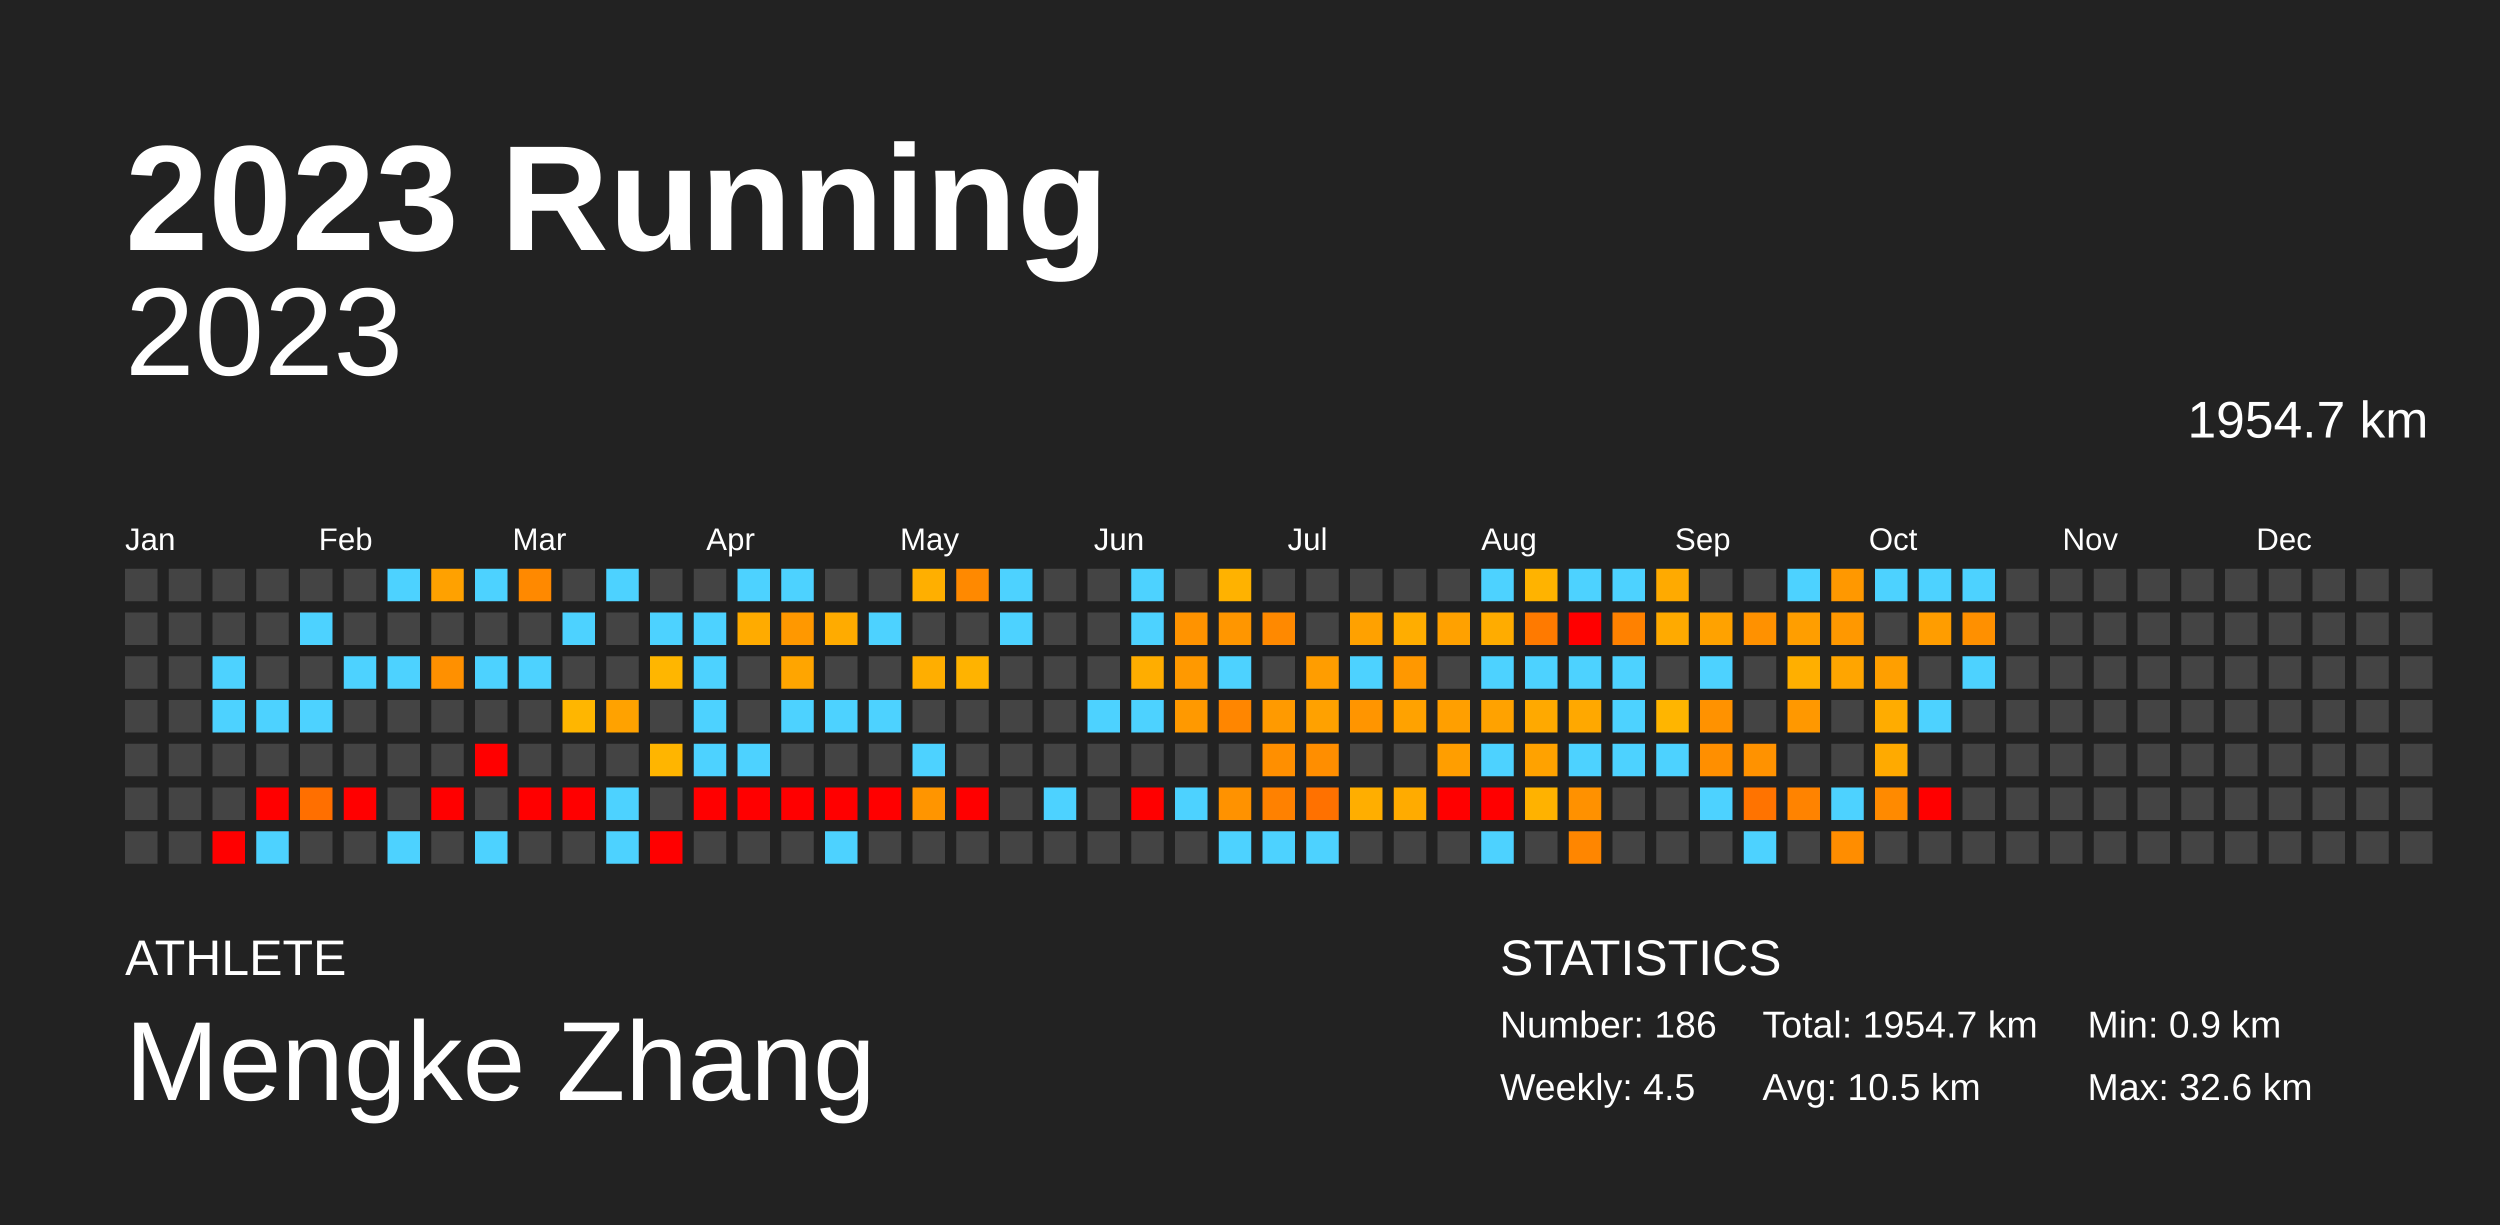
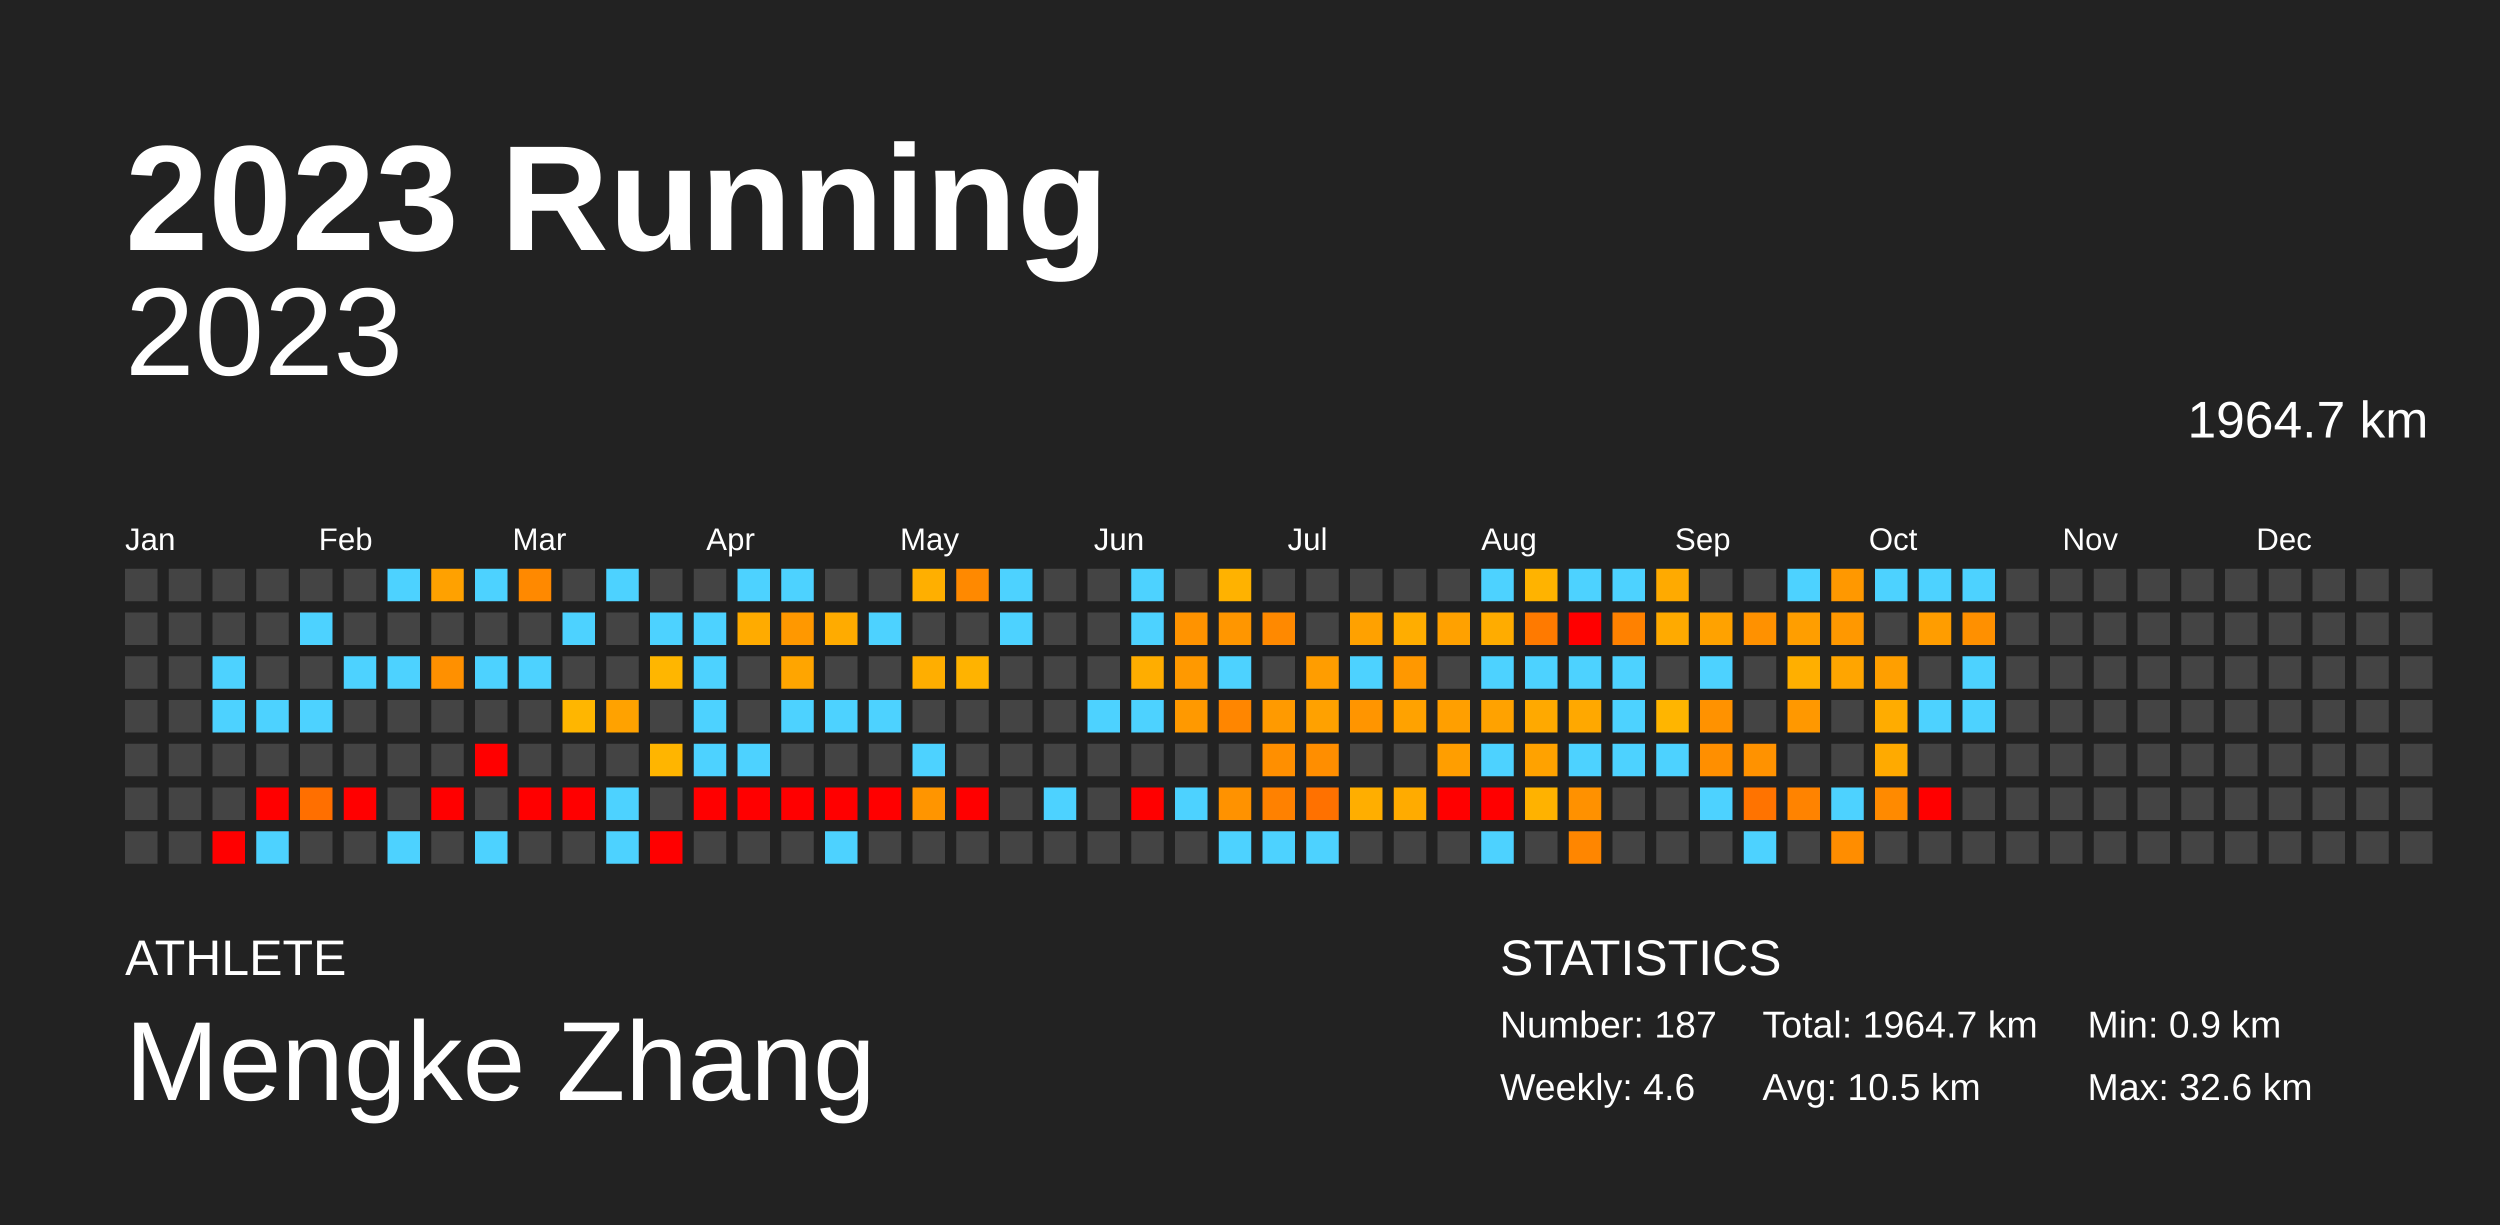
<svg xmlns="http://www.w3.org/2000/svg" baseProfile="full" height="98mm" version="1.1" viewBox="0,0,200,98" width="200mm">
  <defs />
  <rect fill="#222222" height="98" width="200" x="0" y="0" />
  <text fill="#FFFFFF" style="font-size:12px; font-family:Arial; font-weight:bold;" x="10" y="20">2023 Running</text>
  <text fill="#FFFFFF" style="font-size:4px; font-family:Arial" x="10" y="78">ATHLETE</text>
  <text fill="#FFFFFF" style="font-size:9px; font-family:Arial" x="10" y="88">Mengke Zhang</text>
  <text fill="#FFFFFF" style="font-size:4px; font-family:Arial" x="120" y="78">STATISTICS</text>
-   <text fill="#FFFFFF" style="font-size:3px; font-family:Arial" x="120" y="83">Number: 186</text>
-   <text fill="#FFFFFF" style="font-size:3px; font-family:Arial" x="120" y="88">Weekly: 4.5</text>
-   <text fill="#FFFFFF" style="font-size:3px; font-family:Arial" x="141" y="83">Total: 1954.7 km</text>
+   <text fill="#FFFFFF" style="font-size:3px; font-family:Arial" x="120" y="83">Number: 187</text>
+   <text fill="#FFFFFF" style="font-size:3px; font-family:Arial" x="120" y="88">Weekly: 4.6</text>
+   <text fill="#FFFFFF" style="font-size:3px; font-family:Arial" x="141" y="83">Total: 1964.7 km</text>
  <text fill="#FFFFFF" style="font-size:3px; font-family:Arial" x="141" y="88">Avg: 10.5 km</text>
  <text fill="#FFFFFF" style="font-size:3px; font-family:Arial" x="167" y="83">Min: 0.9 km</text>
  <text fill="#FFFFFF" style="font-size:3px; font-family:Arial" x="167" y="88">Max: 32.6 km</text>
  <text alignment-baseline="hanging" fill="#FFFFFF" style="font-size:10.0px; font-family:Arial;" x="10" y="30">2023</text>
-   <text alignment-baseline="hanging" fill="#FFFFFF" style="font-size:4.125px; font-family:Arial;" x="175" y="35">1954.7 km</text>
+   <text alignment-baseline="hanging" fill="#FFFFFF" style="font-size:4.125px; font-family:Arial;" x="175" y="35">1964.7 km</text>
  <text fill="#FFFFFF" style="font-size:2.5px; font-family:Arial" x="10.0" y="44">Jan</text>
  <text fill="#FFFFFF" style="font-size:2.5px; font-family:Arial" x="25.5" y="44">Feb</text>
  <text fill="#FFFFFF" style="font-size:2.5px; font-family:Arial" x="41.0" y="44">Mar</text>
  <text fill="#FFFFFF" style="font-size:2.5px; font-family:Arial" x="56.5" y="44">Apr</text>
  <text fill="#FFFFFF" style="font-size:2.5px; font-family:Arial" x="72.0" y="44">May</text>
  <text fill="#FFFFFF" style="font-size:2.5px; font-family:Arial" x="87.5" y="44">Jun</text>
  <text fill="#FFFFFF" style="font-size:2.5px; font-family:Arial" x="103.0" y="44">Jul</text>
  <text fill="#FFFFFF" style="font-size:2.5px; font-family:Arial" x="118.5" y="44">Aug</text>
  <text fill="#FFFFFF" style="font-size:2.5px; font-family:Arial" x="134.0" y="44">Sep</text>
  <text fill="#FFFFFF" style="font-size:2.5px; font-family:Arial" x="149.5" y="44">Oct</text>
  <text fill="#FFFFFF" style="font-size:2.5px; font-family:Arial" x="165.0" y="44">Nov</text>
  <text fill="#FFFFFF" style="font-size:2.5px; font-family:Arial" x="180.5" y="44">Dec</text>
  <rect fill="#444444" height="2.6" width="2.6" x="10.0" y="45.5" />
  <rect fill="#444444" height="2.6" width="2.6" x="10.0" y="49.0" />
  <rect fill="#444444" height="2.6" width="2.6" x="10.0" y="52.5" />
  <rect fill="#444444" height="2.6" width="2.6" x="10.0" y="56.0" />
  <rect fill="#444444" height="2.6" width="2.6" x="10.0" y="59.5" />
  <rect fill="#444444" height="2.6" width="2.6" x="10.0" y="63.0" />
  <rect fill="#444444" height="2.6" width="2.6" x="10.0" y="66.5" />
  <rect fill="#444444" height="2.6" width="2.6" x="13.5" y="45.5" />
  <rect fill="#444444" height="2.6" width="2.6" x="13.5" y="49.0" />
  <rect fill="#444444" height="2.6" width="2.6" x="13.5" y="52.5" />
  <rect fill="#444444" height="2.6" width="2.6" x="13.5" y="56.0" />
  <rect fill="#444444" height="2.6" width="2.6" x="13.5" y="59.5" />
  <rect fill="#444444" height="2.6" width="2.6" x="13.5" y="63.0" />
  <rect fill="#444444" height="2.6" width="2.6" x="13.5" y="66.5" />
  <rect fill="#444444" height="2.6" width="2.6" x="17.0" y="45.5" />
  <rect fill="#444444" height="2.6" width="2.6" x="17.0" y="49.0" />
  <rect fill="#4dd2ff" height="2.6" width="2.6" x="17.0" y="52.5" />
  <rect fill="#4dd2ff" height="2.6" width="2.6" x="17.0" y="56.0" />
  <rect fill="#444444" height="2.6" width="2.6" x="17.0" y="59.5" />
  <rect fill="#444444" height="2.6" width="2.6" x="17.0" y="63.0" />
  <rect fill="red" height="2.6" width="2.6" x="17.0" y="66.5" />
  <rect fill="#444444" height="2.6" width="2.6" x="20.5" y="45.5" />
  <rect fill="#444444" height="2.6" width="2.6" x="20.5" y="49.0" />
  <rect fill="#444444" height="2.6" width="2.6" x="20.5" y="52.5" />
  <rect fill="#4dd2ff" height="2.6" width="2.6" x="20.5" y="56.0" />
  <rect fill="#444444" height="2.6" width="2.6" x="20.5" y="59.5" />
  <rect fill="red" height="2.6" width="2.6" x="20.5" y="63.0" />
  <rect fill="#4dd2ff" height="2.6" width="2.6" x="20.5" y="66.5" />
  <rect fill="#444444" height="2.6" width="2.6" x="24.0" y="45.5" />
  <rect fill="#4dd2ff" height="2.6" width="2.6" x="24.0" y="49.0" />
  <rect fill="#444444" height="2.6" width="2.6" x="24.0" y="52.5" />
  <rect fill="#4dd2ff" height="2.6" width="2.6" x="24.0" y="56.0" />
  <rect fill="#444444" height="2.6" width="2.6" x="24.0" y="59.5" />
  <rect fill="#ff6f00" height="2.6" width="2.6" x="24.0" y="63.0" />
  <rect fill="#444444" height="2.6" width="2.6" x="24.0" y="66.5" />
  <rect fill="#444444" height="2.6" width="2.6" x="27.5" y="45.5" />
  <rect fill="#444444" height="2.6" width="2.6" x="27.5" y="49.0" />
  <rect fill="#4dd2ff" height="2.6" width="2.6" x="27.5" y="52.5" />
  <rect fill="#444444" height="2.6" width="2.6" x="27.5" y="56.0" />
  <rect fill="#444444" height="2.6" width="2.6" x="27.5" y="59.5" />
  <rect fill="red" height="2.6" width="2.6" x="27.5" y="63.0" />
  <rect fill="#444444" height="2.6" width="2.6" x="27.5" y="66.5" />
  <rect fill="#4dd2ff" height="2.6" width="2.6" x="31.0" y="45.5" />
  <rect fill="#444444" height="2.6" width="2.6" x="31.0" y="49.0" />
  <rect fill="#4dd2ff" height="2.6" width="2.6" x="31.0" y="52.5" />
  <rect fill="#444444" height="2.6" width="2.6" x="31.0" y="56.0" />
  <rect fill="#444444" height="2.6" width="2.6" x="31.0" y="59.5" />
  <rect fill="#444444" height="2.6" width="2.6" x="31.0" y="63.0" />
  <rect fill="#4dd2ff" height="2.6" width="2.6" x="31.0" y="66.5" />
  <rect fill="#ffa100" height="2.6" width="2.6" x="34.5" y="45.5" />
  <rect fill="#444444" height="2.6" width="2.6" x="34.5" y="49.0" />
  <rect fill="#ff9000" height="2.6" width="2.6" x="34.5" y="52.5" />
  <rect fill="#444444" height="2.6" width="2.6" x="34.5" y="56.0" />
  <rect fill="#444444" height="2.6" width="2.6" x="34.5" y="59.5" />
  <rect fill="red" height="2.6" width="2.6" x="34.5" y="63.0" />
  <rect fill="#444444" height="2.6" width="2.6" x="34.5" y="66.5" />
  <rect fill="#4dd2ff" height="2.6" width="2.6" x="38.0" y="45.5" />
  <rect fill="#444444" height="2.6" width="2.6" x="38.0" y="49.0" />
  <rect fill="#4dd2ff" height="2.6" width="2.6" x="38.0" y="52.5" />
  <rect fill="#444444" height="2.6" width="2.6" x="38.0" y="56.0" />
  <rect fill="red" height="2.6" width="2.6" x="38.0" y="59.5" />
  <rect fill="#444444" height="2.6" width="2.6" x="38.0" y="63.0" />
  <rect fill="#4dd2ff" height="2.6" width="2.6" x="38.0" y="66.5" />
  <rect fill="#ff8900" height="2.6" width="2.6" x="41.5" y="45.5" />
  <rect fill="#444444" height="2.6" width="2.6" x="41.5" y="49.0" />
  <rect fill="#4dd2ff" height="2.6" width="2.6" x="41.5" y="52.5" />
  <rect fill="#444444" height="2.6" width="2.6" x="41.5" y="56.0" />
  <rect fill="#444444" height="2.6" width="2.6" x="41.5" y="59.5" />
  <rect fill="red" height="2.6" width="2.6" x="41.5" y="63.0" />
  <rect fill="#444444" height="2.6" width="2.6" x="41.5" y="66.5" />
  <rect fill="#444444" height="2.6" width="2.6" x="45.0" y="45.5" />
  <rect fill="#4dd2ff" height="2.6" width="2.6" x="45.0" y="49.0" />
  <rect fill="#444444" height="2.6" width="2.6" x="45.0" y="52.5" />
  <rect fill="#ffb600" height="2.6" width="2.6" x="45.0" y="56.0" />
  <rect fill="#444444" height="2.6" width="2.6" x="45.0" y="59.5" />
  <rect fill="red" height="2.6" width="2.6" x="45.0" y="63.0" />
  <rect fill="#444444" height="2.6" width="2.6" x="45.0" y="66.5" />
  <rect fill="#4dd2ff" height="2.6" width="2.6" x="48.5" y="45.5" />
  <rect fill="#444444" height="2.6" width="2.6" x="48.5" y="49.0" />
  <rect fill="#444444" height="2.6" width="2.6" x="48.5" y="52.5" />
  <rect fill="#ffa200" height="2.6" width="2.6" x="48.5" y="56.0" />
  <rect fill="#444444" height="2.6" width="2.6" x="48.5" y="59.5" />
  <rect fill="#4dd2ff" height="2.6" width="2.6" x="48.5" y="63.0" />
  <rect fill="#4dd2ff" height="2.6" width="2.6" x="48.5" y="66.5" />
  <rect fill="#444444" height="2.6" width="2.6" x="52.0" y="45.5" />
  <rect fill="#4dd2ff" height="2.6" width="2.6" x="52.0" y="49.0" />
  <rect fill="#ffb600" height="2.6" width="2.6" x="52.0" y="52.5" />
  <rect fill="#444444" height="2.6" width="2.6" x="52.0" y="56.0" />
  <rect fill="#ffb500" height="2.6" width="2.6" x="52.0" y="59.5" />
  <rect fill="#444444" height="2.6" width="2.6" x="52.0" y="63.0" />
  <rect fill="red" height="2.6" width="2.6" x="52.0" y="66.5" />
  <rect fill="#444444" height="2.6" width="2.6" x="55.5" y="45.5" />
  <rect fill="#4dd2ff" height="2.6" width="2.6" x="55.5" y="49.0" />
  <rect fill="#4dd2ff" height="2.6" width="2.6" x="55.5" y="52.5" />
  <rect fill="#4dd2ff" height="2.6" width="2.6" x="55.5" y="56.0" />
  <rect fill="#4dd2ff" height="2.6" width="2.6" x="55.5" y="59.5" />
  <rect fill="red" height="2.6" width="2.6" x="55.5" y="63.0" />
  <rect fill="#444444" height="2.6" width="2.6" x="55.5" y="66.5" />
  <rect fill="#4dd2ff" height="2.6" width="2.6" x="59.0" y="45.5" />
  <rect fill="#ffab00" height="2.6" width="2.6" x="59.0" y="49.0" />
  <rect fill="#444444" height="2.6" width="2.6" x="59.0" y="52.5" />
  <rect fill="#444444" height="2.6" width="2.6" x="59.0" y="56.0" />
  <rect fill="#4dd2ff" height="2.6" width="2.6" x="59.0" y="59.5" />
  <rect fill="red" height="2.6" width="2.6" x="59.0" y="63.0" />
  <rect fill="#444444" height="2.6" width="2.6" x="59.0" y="66.5" />
  <rect fill="#4dd2ff" height="2.6" width="2.6" x="62.5" y="45.5" />
  <rect fill="#ff9800" height="2.6" width="2.6" x="62.5" y="49.0" />
  <rect fill="#ffa500" height="2.6" width="2.6" x="62.5" y="52.5" />
  <rect fill="#4dd2ff" height="2.6" width="2.6" x="62.5" y="56.0" />
  <rect fill="#444444" height="2.6" width="2.6" x="62.5" y="59.5" />
  <rect fill="red" height="2.6" width="2.6" x="62.5" y="63.0" />
  <rect fill="#444444" height="2.6" width="2.6" x="62.5" y="66.5" />
  <rect fill="#444444" height="2.6" width="2.6" x="66.0" y="45.5" />
  <rect fill="#ffab00" height="2.6" width="2.6" x="66.0" y="49.0" />
  <rect fill="#444444" height="2.6" width="2.6" x="66.0" y="52.5" />
  <rect fill="#4dd2ff" height="2.6" width="2.6" x="66.0" y="56.0" />
  <rect fill="#444444" height="2.6" width="2.6" x="66.0" y="59.5" />
  <rect fill="red" height="2.6" width="2.6" x="66.0" y="63.0" />
  <rect fill="#4dd2ff" height="2.6" width="2.6" x="66.0" y="66.5" />
  <rect fill="#444444" height="2.6" width="2.6" x="69.5" y="45.5" />
  <rect fill="#4dd2ff" height="2.6" width="2.6" x="69.5" y="49.0" />
  <rect fill="#444444" height="2.6" width="2.6" x="69.5" y="52.5" />
  <rect fill="#4dd2ff" height="2.6" width="2.6" x="69.5" y="56.0" />
  <rect fill="#444444" height="2.6" width="2.6" x="69.5" y="59.5" />
  <rect fill="red" height="2.6" width="2.6" x="69.5" y="63.0" />
  <rect fill="#444444" height="2.6" width="2.6" x="69.5" y="66.5" />
  <rect fill="#ffaf00" height="2.6" width="2.6" x="73.0" y="45.5" />
  <rect fill="#444444" height="2.6" width="2.6" x="73.0" y="49.0" />
  <rect fill="#ffae00" height="2.6" width="2.6" x="73.0" y="52.5" />
  <rect fill="#444444" height="2.6" width="2.6" x="73.0" y="56.0" />
  <rect fill="#4dd2ff" height="2.6" width="2.6" x="73.0" y="59.5" />
  <rect fill="#ff9500" height="2.6" width="2.6" x="73.0" y="63.0" />
  <rect fill="#444444" height="2.6" width="2.6" x="73.0" y="66.5" />
  <rect fill="#ff8900" height="2.6" width="2.6" x="76.5" y="45.5" />
  <rect fill="#444444" height="2.6" width="2.6" x="76.5" y="49.0" />
  <rect fill="#ffb300" height="2.6" width="2.6" x="76.5" y="52.5" />
  <rect fill="#444444" height="2.6" width="2.6" x="76.5" y="56.0" />
  <rect fill="#444444" height="2.6" width="2.6" x="76.5" y="59.5" />
  <rect fill="red" height="2.6" width="2.6" x="76.5" y="63.0" />
  <rect fill="#444444" height="2.6" width="2.6" x="76.5" y="66.5" />
  <rect fill="#4dd2ff" height="2.6" width="2.6" x="80.0" y="45.5" />
  <rect fill="#4dd2ff" height="2.6" width="2.6" x="80.0" y="49.0" />
  <rect fill="#444444" height="2.6" width="2.6" x="80.0" y="52.5" />
  <rect fill="#444444" height="2.6" width="2.6" x="80.0" y="56.0" />
  <rect fill="#444444" height="2.6" width="2.6" x="80.0" y="59.5" />
  <rect fill="#444444" height="2.6" width="2.6" x="80.0" y="63.0" />
  <rect fill="#444444" height="2.6" width="2.6" x="80.0" y="66.5" />
  <rect fill="#444444" height="2.6" width="2.6" x="83.5" y="45.5" />
  <rect fill="#444444" height="2.6" width="2.6" x="83.5" y="49.0" />
  <rect fill="#444444" height="2.6" width="2.6" x="83.5" y="52.5" />
  <rect fill="#444444" height="2.6" width="2.6" x="83.5" y="56.0" />
  <rect fill="#444444" height="2.6" width="2.6" x="83.5" y="59.5" />
  <rect fill="#4dd2ff" height="2.6" width="2.6" x="83.5" y="63.0" />
  <rect fill="#444444" height="2.6" width="2.6" x="83.5" y="66.5" />
  <rect fill="#444444" height="2.6" width="2.6" x="87.0" y="45.5" />
  <rect fill="#444444" height="2.6" width="2.6" x="87.0" y="49.0" />
  <rect fill="#444444" height="2.6" width="2.6" x="87.0" y="52.5" />
  <rect fill="#4dd2ff" height="2.6" width="2.6" x="87.0" y="56.0" />
  <rect fill="#444444" height="2.6" width="2.6" x="87.0" y="59.5" />
  <rect fill="#444444" height="2.6" width="2.6" x="87.0" y="63.0" />
  <rect fill="#444444" height="2.6" width="2.6" x="87.0" y="66.5" />
  <rect fill="#4dd2ff" height="2.6" width="2.6" x="90.5" y="45.5" />
  <rect fill="#4dd2ff" height="2.6" width="2.6" x="90.5" y="49.0" />
  <rect fill="#ffad00" height="2.6" width="2.6" x="90.5" y="52.5" />
  <rect fill="#4dd2ff" height="2.6" width="2.6" x="90.5" y="56.0" />
  <rect fill="#444444" height="2.6" width="2.6" x="90.5" y="59.5" />
  <rect fill="red" height="2.6" width="2.6" x="90.5" y="63.0" />
  <rect fill="#444444" height="2.6" width="2.6" x="90.5" y="66.5" />
  <rect fill="#444444" height="2.6" width="2.6" x="94.0" y="45.5" />
  <rect fill="#ff9300" height="2.6" width="2.6" x="94.0" y="49.0" />
  <rect fill="#ff9900" height="2.6" width="2.6" x="94.0" y="52.5" />
  <rect fill="#ff9900" height="2.6" width="2.6" x="94.0" y="56.0" />
  <rect fill="#444444" height="2.6" width="2.6" x="94.0" y="59.5" />
  <rect fill="#4dd2ff" height="2.6" width="2.6" x="94.0" y="63.0" />
  <rect fill="#444444" height="2.6" width="2.6" x="94.0" y="66.5" />
  <rect fill="#ffb200" height="2.6" width="2.6" x="97.5" y="45.5" />
  <rect fill="#ff9600" height="2.6" width="2.6" x="97.5" y="49.0" />
  <rect fill="#4dd2ff" height="2.6" width="2.6" x="97.5" y="52.5" />
  <rect fill="#ff8600" height="2.6" width="2.6" x="97.5" y="56.0" />
  <rect fill="#444444" height="2.6" width="2.6" x="97.5" y="59.5" />
  <rect fill="#ff9200" height="2.6" width="2.6" x="97.5" y="63.0" />
  <rect fill="#4dd2ff" height="2.6" width="2.6" x="97.5" y="66.5" />
  <rect fill="#444444" height="2.6" width="2.6" x="101.0" y="45.5" />
  <rect fill="#ff8900" height="2.6" width="2.6" x="101.0" y="49.0" />
  <rect fill="#444444" height="2.6" width="2.6" x="101.0" y="52.5" />
  <rect fill="#ff9a00" height="2.6" width="2.6" x="101.0" y="56.0" />
  <rect fill="#ff8f00" height="2.6" width="2.6" x="101.0" y="59.5" />
  <rect fill="#ff8100" height="2.6" width="2.6" x="101.0" y="63.0" />
  <rect fill="#4dd2ff" height="2.6" width="2.6" x="101.0" y="66.5" />
  <rect fill="#444444" height="2.6" width="2.6" x="104.5" y="45.5" />
  <rect fill="#444444" height="2.6" width="2.6" x="104.5" y="49.0" />
  <rect fill="#ff9d00" height="2.6" width="2.6" x="104.5" y="52.5" />
  <rect fill="#ffa100" height="2.6" width="2.6" x="104.5" y="56.0" />
  <rect fill="#ff8e00" height="2.6" width="2.6" x="104.5" y="59.5" />
  <rect fill="#ff7100" height="2.6" width="2.6" x="104.5" y="63.0" />
  <rect fill="#4dd2ff" height="2.6" width="2.6" x="104.5" y="66.5" />
  <rect fill="#444444" height="2.6" width="2.6" x="108.0" y="45.5" />
  <rect fill="#ffa100" height="2.6" width="2.6" x="108.0" y="49.0" />
  <rect fill="#4dd2ff" height="2.6" width="2.6" x="108.0" y="52.5" />
  <rect fill="#ff9500" height="2.6" width="2.6" x="108.0" y="56.0" />
  <rect fill="#444444" height="2.6" width="2.6" x="108.0" y="59.5" />
  <rect fill="#ffae00" height="2.6" width="2.6" x="108.0" y="63.0" />
  <rect fill="#444444" height="2.6" width="2.6" x="108.0" y="66.5" />
  <rect fill="#444444" height="2.6" width="2.6" x="111.5" y="45.5" />
  <rect fill="#ffad00" height="2.6" width="2.6" x="111.5" y="49.0" />
  <rect fill="#ff9800" height="2.6" width="2.6" x="111.5" y="52.5" />
  <rect fill="#ffa200" height="2.6" width="2.6" x="111.5" y="56.0" />
  <rect fill="#444444" height="2.6" width="2.6" x="111.5" y="59.5" />
  <rect fill="#ffab00" height="2.6" width="2.6" x="111.5" y="63.0" />
  <rect fill="#444444" height="2.6" width="2.6" x="111.5" y="66.5" />
  <rect fill="#444444" height="2.6" width="2.6" x="115.0" y="45.5" />
  <rect fill="#ffa100" height="2.6" width="2.6" x="115.0" y="49.0" />
  <rect fill="#444444" height="2.6" width="2.6" x="115.0" y="52.5" />
  <rect fill="#ff9f00" height="2.6" width="2.6" x="115.0" y="56.0" />
  <rect fill="#ff9e00" height="2.6" width="2.6" x="115.0" y="59.5" />
  <rect fill="red" height="2.6" width="2.6" x="115.0" y="63.0" />
  <rect fill="#444444" height="2.6" width="2.6" x="115.0" y="66.5" />
  <rect fill="#4dd2ff" height="2.6" width="2.6" x="118.5" y="45.5" />
  <rect fill="#ffac00" height="2.6" width="2.6" x="118.5" y="49.0" />
  <rect fill="#4dd2ff" height="2.6" width="2.6" x="118.5" y="52.5" />
  <rect fill="#ffa200" height="2.6" width="2.6" x="118.5" y="56.0" />
  <rect fill="#4dd2ff" height="2.6" width="2.6" x="118.5" y="59.5" />
  <rect fill="red" height="2.6" width="2.6" x="118.5" y="63.0" />
  <rect fill="#4dd2ff" height="2.6" width="2.6" x="118.5" y="66.5" />
  <rect fill="#ffb300" height="2.6" width="2.6" x="122.0" y="45.5" />
  <rect fill="#ff7a00" height="2.6" width="2.6" x="122.0" y="49.0" />
  <rect fill="#4dd2ff" height="2.6" width="2.6" x="122.0" y="52.5" />
  <rect fill="#ffa900" height="2.6" width="2.6" x="122.0" y="56.0" />
  <rect fill="#ffa200" height="2.6" width="2.6" x="122.0" y="59.5" />
  <rect fill="#ffb200" height="2.6" width="2.6" x="122.0" y="63.0" />
  <rect fill="#444444" height="2.6" width="2.6" x="122.0" y="66.5" />
  <rect fill="#4dd2ff" height="2.6" width="2.6" x="125.5" y="45.5" />
  <rect fill="red" height="2.6" width="2.6" x="125.5" y="49.0" />
  <rect fill="#4dd2ff" height="2.6" width="2.6" x="125.5" y="52.5" />
  <rect fill="#ffa800" height="2.6" width="2.6" x="125.5" y="56.0" />
  <rect fill="#4dd2ff" height="2.6" width="2.6" x="125.5" y="59.5" />
  <rect fill="#ff9100" height="2.6" width="2.6" x="125.5" y="63.0" />
  <rect fill="#ff8600" height="2.6" width="2.6" x="125.5" y="66.5" />
  <rect fill="#4dd2ff" height="2.6" width="2.6" x="129.0" y="45.5" />
  <rect fill="#ff8100" height="2.6" width="2.6" x="129.0" y="49.0" />
  <rect fill="#4dd2ff" height="2.6" width="2.6" x="129.0" y="52.5" />
  <rect fill="#4dd2ff" height="2.6" width="2.6" x="129.0" y="56.0" />
  <rect fill="#4dd2ff" height="2.6" width="2.6" x="129.0" y="59.5" />
  <rect fill="#444444" height="2.6" width="2.6" x="129.0" y="63.0" />
  <rect fill="#444444" height="2.6" width="2.6" x="129.0" y="66.5" />
  <rect fill="#ffaa00" height="2.6" width="2.6" x="132.5" y="45.5" />
  <rect fill="#ffaa00" height="2.6" width="2.6" x="132.5" y="49.0" />
  <rect fill="#444444" height="2.6" width="2.6" x="132.5" y="52.5" />
  <rect fill="#ffb500" height="2.6" width="2.6" x="132.5" y="56.0" />
  <rect fill="#4dd2ff" height="2.6" width="2.6" x="132.5" y="59.5" />
  <rect fill="#444444" height="2.6" width="2.6" x="132.5" y="63.0" />
  <rect fill="#444444" height="2.6" width="2.6" x="132.5" y="66.5" />
  <rect fill="#444444" height="2.6" width="2.6" x="136.0" y="45.5" />
  <rect fill="#ffa200" height="2.6" width="2.6" x="136.0" y="49.0" />
  <rect fill="#4dd2ff" height="2.6" width="2.6" x="136.0" y="52.5" />
  <rect fill="#ff9200" height="2.6" width="2.6" x="136.0" y="56.0" />
  <rect fill="#ff8f00" height="2.6" width="2.6" x="136.0" y="59.5" />
  <rect fill="#4dd2ff" height="2.6" width="2.6" x="136.0" y="63.0" />
  <rect fill="#444444" height="2.6" width="2.6" x="136.0" y="66.5" />
  <rect fill="#444444" height="2.6" width="2.6" x="139.5" y="45.5" />
  <rect fill="#ff9100" height="2.6" width="2.6" x="139.5" y="49.0" />
  <rect fill="#444444" height="2.6" width="2.6" x="139.5" y="52.5" />
  <rect fill="#444444" height="2.6" width="2.6" x="139.5" y="56.0" />
  <rect fill="#ff9200" height="2.6" width="2.6" x="139.5" y="59.5" />
  <rect fill="#ff7300" height="2.6" width="2.6" x="139.5" y="63.0" />
  <rect fill="#4dd2ff" height="2.6" width="2.6" x="139.5" y="66.5" />
  <rect fill="#4dd2ff" height="2.6" width="2.6" x="143.0" y="45.5" />
  <rect fill="#ff9e00" height="2.6" width="2.6" x="143.0" y="49.0" />
  <rect fill="#ffaf00" height="2.6" width="2.6" x="143.0" y="52.5" />
  <rect fill="#ff9800" height="2.6" width="2.6" x="143.0" y="56.0" />
  <rect fill="#444444" height="2.6" width="2.6" x="143.0" y="59.5" />
  <rect fill="#ff8300" height="2.6" width="2.6" x="143.0" y="63.0" />
  <rect fill="#444444" height="2.6" width="2.6" x="143.0" y="66.5" />
  <rect fill="#ff9800" height="2.6" width="2.6" x="146.5" y="45.5" />
  <rect fill="#ff9800" height="2.6" width="2.6" x="146.5" y="49.0" />
  <rect fill="#ffa500" height="2.6" width="2.6" x="146.5" y="52.5" />
  <rect fill="#444444" height="2.6" width="2.6" x="146.5" y="56.0" />
  <rect fill="#444444" height="2.6" width="2.6" x="146.5" y="59.5" />
  <rect fill="#4dd2ff" height="2.6" width="2.6" x="146.5" y="63.0" />
  <rect fill="#ff8d00" height="2.6" width="2.6" x="146.5" y="66.5" />
  <rect fill="#4dd2ff" height="2.6" width="2.6" x="150.0" y="45.5" />
  <rect fill="#444444" height="2.6" width="2.6" x="150.0" y="49.0" />
  <rect fill="#ff9f00" height="2.6" width="2.6" x="150.0" y="52.5" />
  <rect fill="#ffac00" height="2.6" width="2.6" x="150.0" y="56.0" />
  <rect fill="#ffaa00" height="2.6" width="2.6" x="150.0" y="59.5" />
  <rect fill="#ff8a00" height="2.6" width="2.6" x="150.0" y="63.0" />
  <rect fill="#444444" height="2.6" width="2.6" x="150.0" y="66.5" />
  <rect fill="#4dd2ff" height="2.6" width="2.6" x="153.5" y="45.5" />
  <rect fill="#ff9d00" height="2.6" width="2.6" x="153.5" y="49.0" />
  <rect fill="#444444" height="2.6" width="2.6" x="153.5" y="52.5" />
  <rect fill="#4dd2ff" height="2.6" width="2.6" x="153.5" y="56.0" />
  <rect fill="#444444" height="2.6" width="2.6" x="153.5" y="59.5" />
  <rect fill="red" height="2.6" width="2.6" x="153.5" y="63.0" />
  <rect fill="#444444" height="2.6" width="2.6" x="153.5" y="66.5" />
  <rect fill="#4dd2ff" height="2.6" width="2.6" x="157.0" y="45.5" />
  <rect fill="#ff9000" height="2.6" width="2.6" x="157.0" y="49.0" />
  <rect fill="#4dd2ff" height="2.6" width="2.6" x="157.0" y="52.5" />
-   <rect fill="#444444" height="2.6" width="2.6" x="157.0" y="56.0" />
+   <rect fill="#4dd2ff" height="2.6" width="2.6" x="157.0" y="56.0" />
  <rect fill="#444444" height="2.6" width="2.6" x="157.0" y="59.5" />
  <rect fill="#444444" height="2.6" width="2.6" x="157.0" y="63.0" />
  <rect fill="#444444" height="2.6" width="2.6" x="157.0" y="66.5" />
  <rect fill="#444444" height="2.6" width="2.6" x="160.5" y="45.5" />
  <rect fill="#444444" height="2.6" width="2.6" x="160.5" y="49.0" />
  <rect fill="#444444" height="2.6" width="2.6" x="160.5" y="52.5" />
  <rect fill="#444444" height="2.6" width="2.6" x="160.5" y="56.0" />
  <rect fill="#444444" height="2.6" width="2.6" x="160.5" y="59.5" />
  <rect fill="#444444" height="2.6" width="2.6" x="160.5" y="63.0" />
  <rect fill="#444444" height="2.6" width="2.6" x="160.5" y="66.5" />
  <rect fill="#444444" height="2.6" width="2.6" x="164.0" y="45.5" />
  <rect fill="#444444" height="2.6" width="2.6" x="164.0" y="49.0" />
  <rect fill="#444444" height="2.6" width="2.6" x="164.0" y="52.5" />
  <rect fill="#444444" height="2.6" width="2.6" x="164.0" y="56.0" />
  <rect fill="#444444" height="2.6" width="2.6" x="164.0" y="59.5" />
  <rect fill="#444444" height="2.6" width="2.6" x="164.0" y="63.0" />
  <rect fill="#444444" height="2.6" width="2.6" x="164.0" y="66.5" />
  <rect fill="#444444" height="2.6" width="2.6" x="167.5" y="45.5" />
  <rect fill="#444444" height="2.6" width="2.6" x="167.5" y="49.0" />
  <rect fill="#444444" height="2.6" width="2.6" x="167.5" y="52.5" />
  <rect fill="#444444" height="2.6" width="2.6" x="167.5" y="56.0" />
  <rect fill="#444444" height="2.6" width="2.6" x="167.5" y="59.5" />
  <rect fill="#444444" height="2.6" width="2.6" x="167.5" y="63.0" />
  <rect fill="#444444" height="2.6" width="2.6" x="167.5" y="66.5" />
  <rect fill="#444444" height="2.6" width="2.6" x="171.0" y="45.5" />
  <rect fill="#444444" height="2.6" width="2.6" x="171.0" y="49.0" />
  <rect fill="#444444" height="2.6" width="2.6" x="171.0" y="52.5" />
  <rect fill="#444444" height="2.6" width="2.6" x="171.0" y="56.0" />
  <rect fill="#444444" height="2.6" width="2.6" x="171.0" y="59.5" />
  <rect fill="#444444" height="2.6" width="2.6" x="171.0" y="63.0" />
  <rect fill="#444444" height="2.6" width="2.6" x="171.0" y="66.5" />
  <rect fill="#444444" height="2.6" width="2.6" x="174.5" y="45.5" />
  <rect fill="#444444" height="2.6" width="2.6" x="174.5" y="49.0" />
  <rect fill="#444444" height="2.6" width="2.6" x="174.5" y="52.5" />
  <rect fill="#444444" height="2.6" width="2.6" x="174.5" y="56.0" />
  <rect fill="#444444" height="2.6" width="2.6" x="174.5" y="59.5" />
  <rect fill="#444444" height="2.6" width="2.6" x="174.5" y="63.0" />
  <rect fill="#444444" height="2.6" width="2.6" x="174.5" y="66.5" />
  <rect fill="#444444" height="2.6" width="2.6" x="178.0" y="45.5" />
  <rect fill="#444444" height="2.6" width="2.6" x="178.0" y="49.0" />
  <rect fill="#444444" height="2.6" width="2.6" x="178.0" y="52.5" />
  <rect fill="#444444" height="2.6" width="2.6" x="178.0" y="56.0" />
  <rect fill="#444444" height="2.6" width="2.6" x="178.0" y="59.5" />
  <rect fill="#444444" height="2.6" width="2.6" x="178.0" y="63.0" />
  <rect fill="#444444" height="2.6" width="2.6" x="178.0" y="66.5" />
  <rect fill="#444444" height="2.6" width="2.6" x="181.5" y="45.5" />
  <rect fill="#444444" height="2.6" width="2.6" x="181.5" y="49.0" />
  <rect fill="#444444" height="2.6" width="2.6" x="181.5" y="52.5" />
  <rect fill="#444444" height="2.6" width="2.6" x="181.5" y="56.0" />
  <rect fill="#444444" height="2.6" width="2.6" x="181.5" y="59.5" />
  <rect fill="#444444" height="2.6" width="2.6" x="181.5" y="63.0" />
  <rect fill="#444444" height="2.6" width="2.6" x="181.5" y="66.5" />
  <rect fill="#444444" height="2.6" width="2.6" x="185.0" y="45.5" />
  <rect fill="#444444" height="2.6" width="2.6" x="185.0" y="49.0" />
  <rect fill="#444444" height="2.6" width="2.6" x="185.0" y="52.5" />
  <rect fill="#444444" height="2.6" width="2.6" x="185.0" y="56.0" />
  <rect fill="#444444" height="2.6" width="2.6" x="185.0" y="59.5" />
  <rect fill="#444444" height="2.6" width="2.6" x="185.0" y="63.0" />
  <rect fill="#444444" height="2.6" width="2.6" x="185.0" y="66.5" />
  <rect fill="#444444" height="2.6" width="2.6" x="188.5" y="45.5" />
  <rect fill="#444444" height="2.6" width="2.6" x="188.5" y="49.0" />
  <rect fill="#444444" height="2.6" width="2.6" x="188.5" y="52.5" />
  <rect fill="#444444" height="2.6" width="2.6" x="188.5" y="56.0" />
  <rect fill="#444444" height="2.6" width="2.6" x="188.5" y="59.5" />
  <rect fill="#444444" height="2.6" width="2.6" x="188.5" y="63.0" />
  <rect fill="#444444" height="2.6" width="2.6" x="188.5" y="66.5" />
  <rect fill="#444444" height="2.6" width="2.6" x="192.0" y="45.5" />
  <rect fill="#444444" height="2.6" width="2.6" x="192.0" y="49.0" />
  <rect fill="#444444" height="2.6" width="2.6" x="192.0" y="52.5" />
  <rect fill="#444444" height="2.6" width="2.6" x="192.0" y="56.0" />
  <rect fill="#444444" height="2.6" width="2.6" x="192.0" y="59.5" />
  <rect fill="#444444" height="2.6" width="2.6" x="192.0" y="63.0" />
  <rect fill="#444444" height="2.6" width="2.6" x="192.0" y="66.5" />
</svg>
